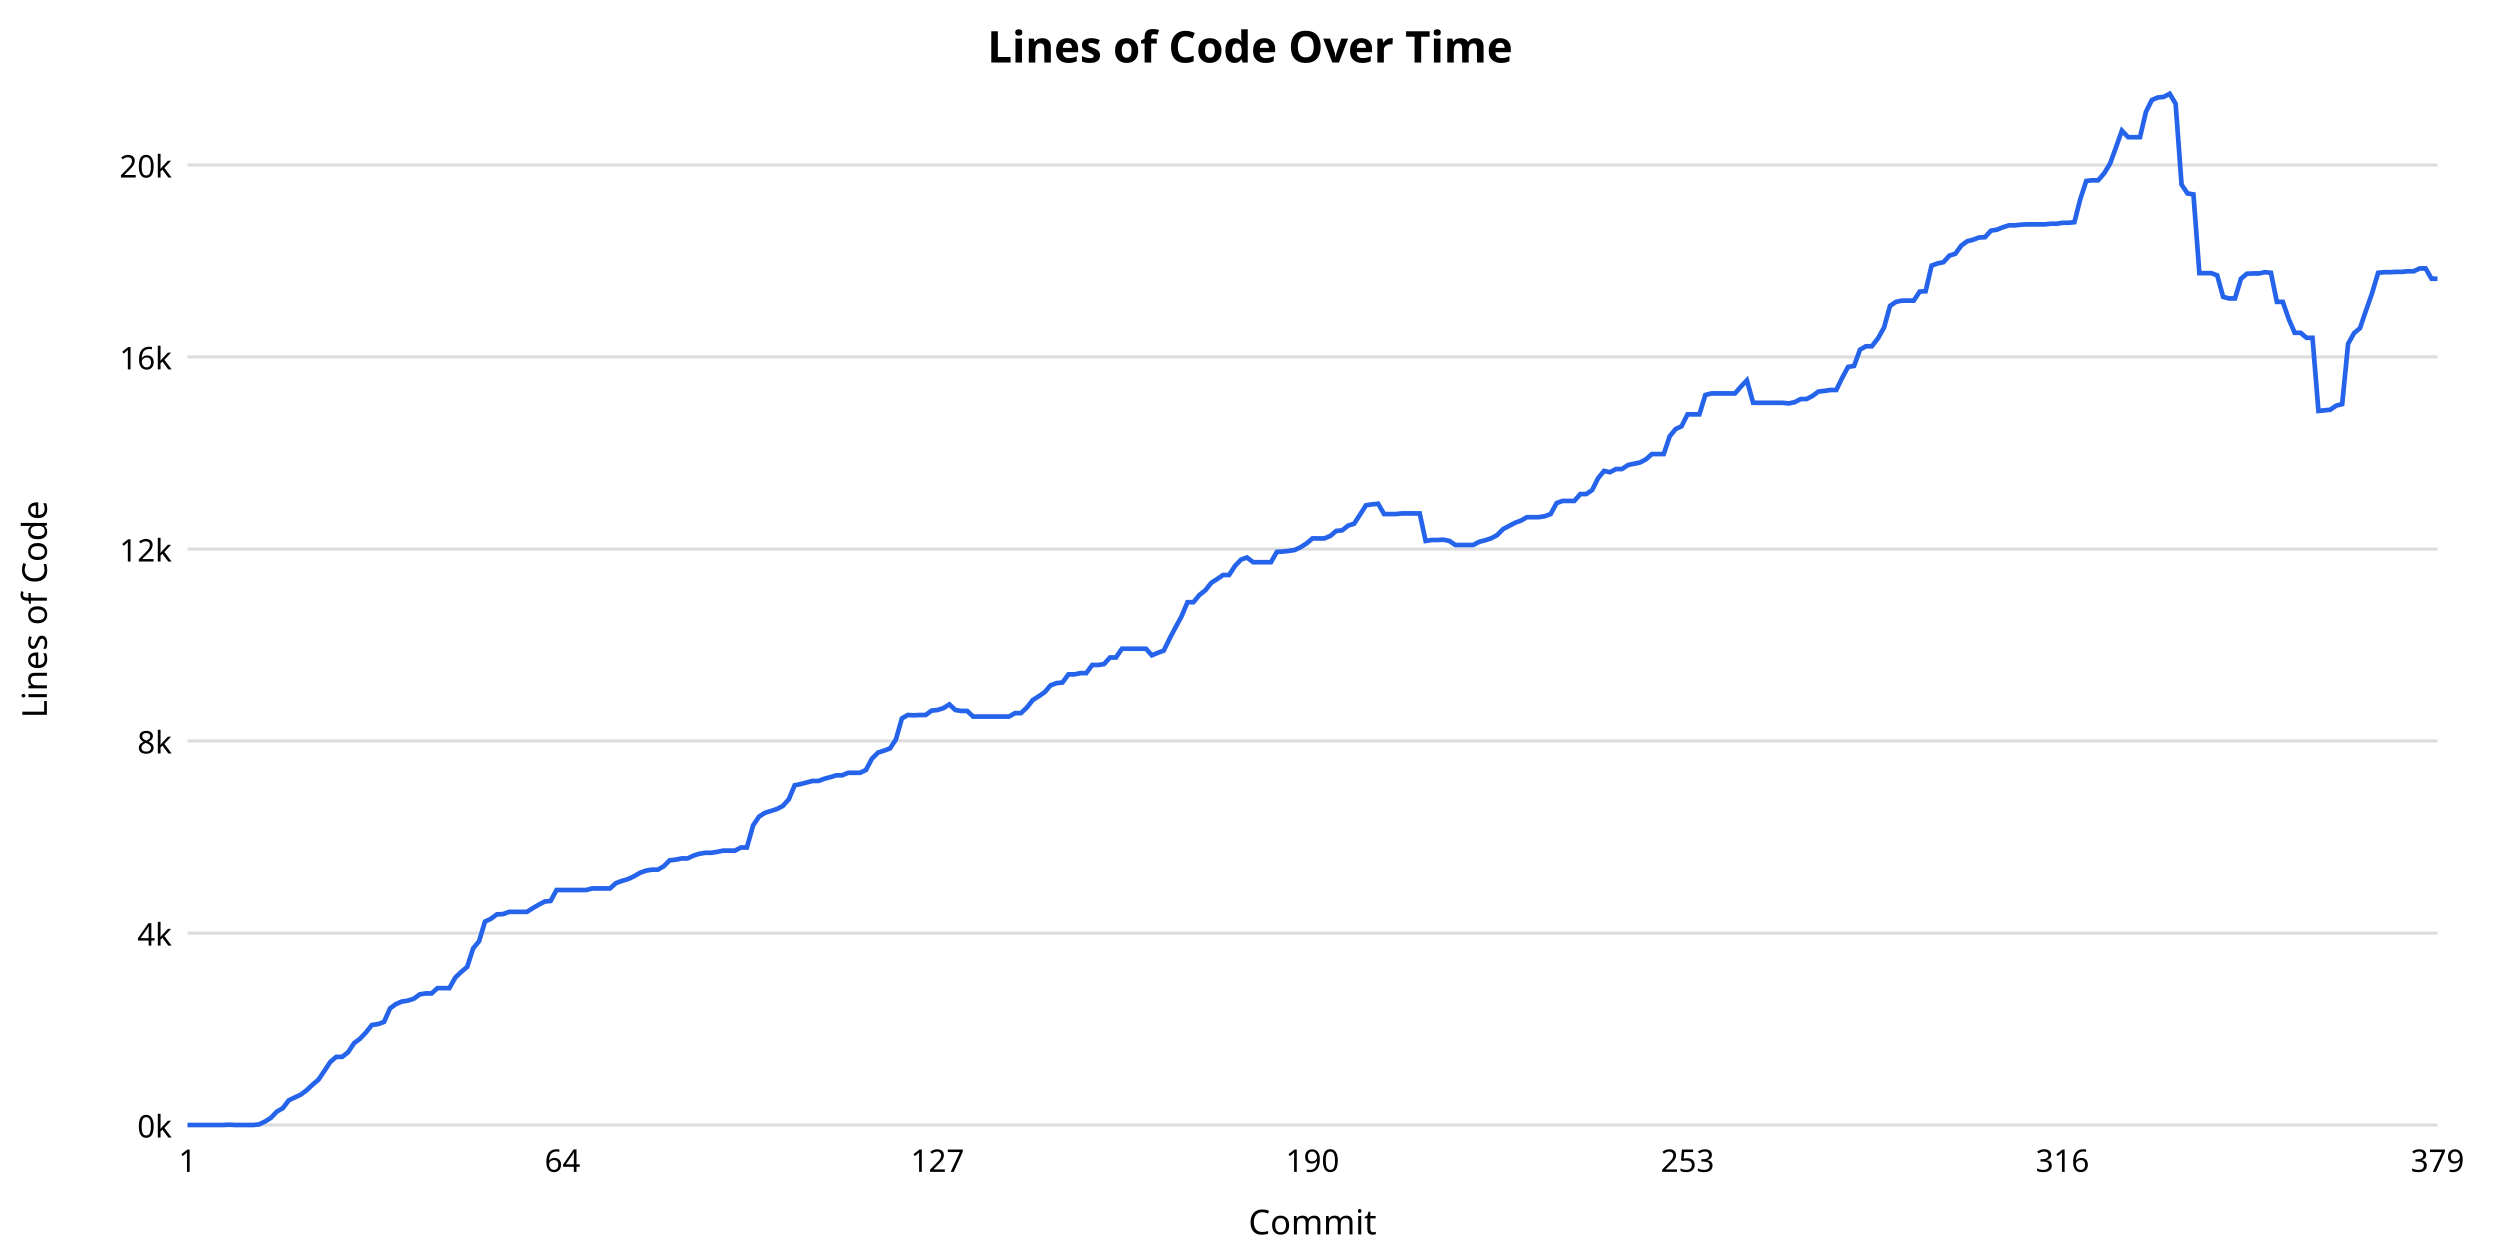
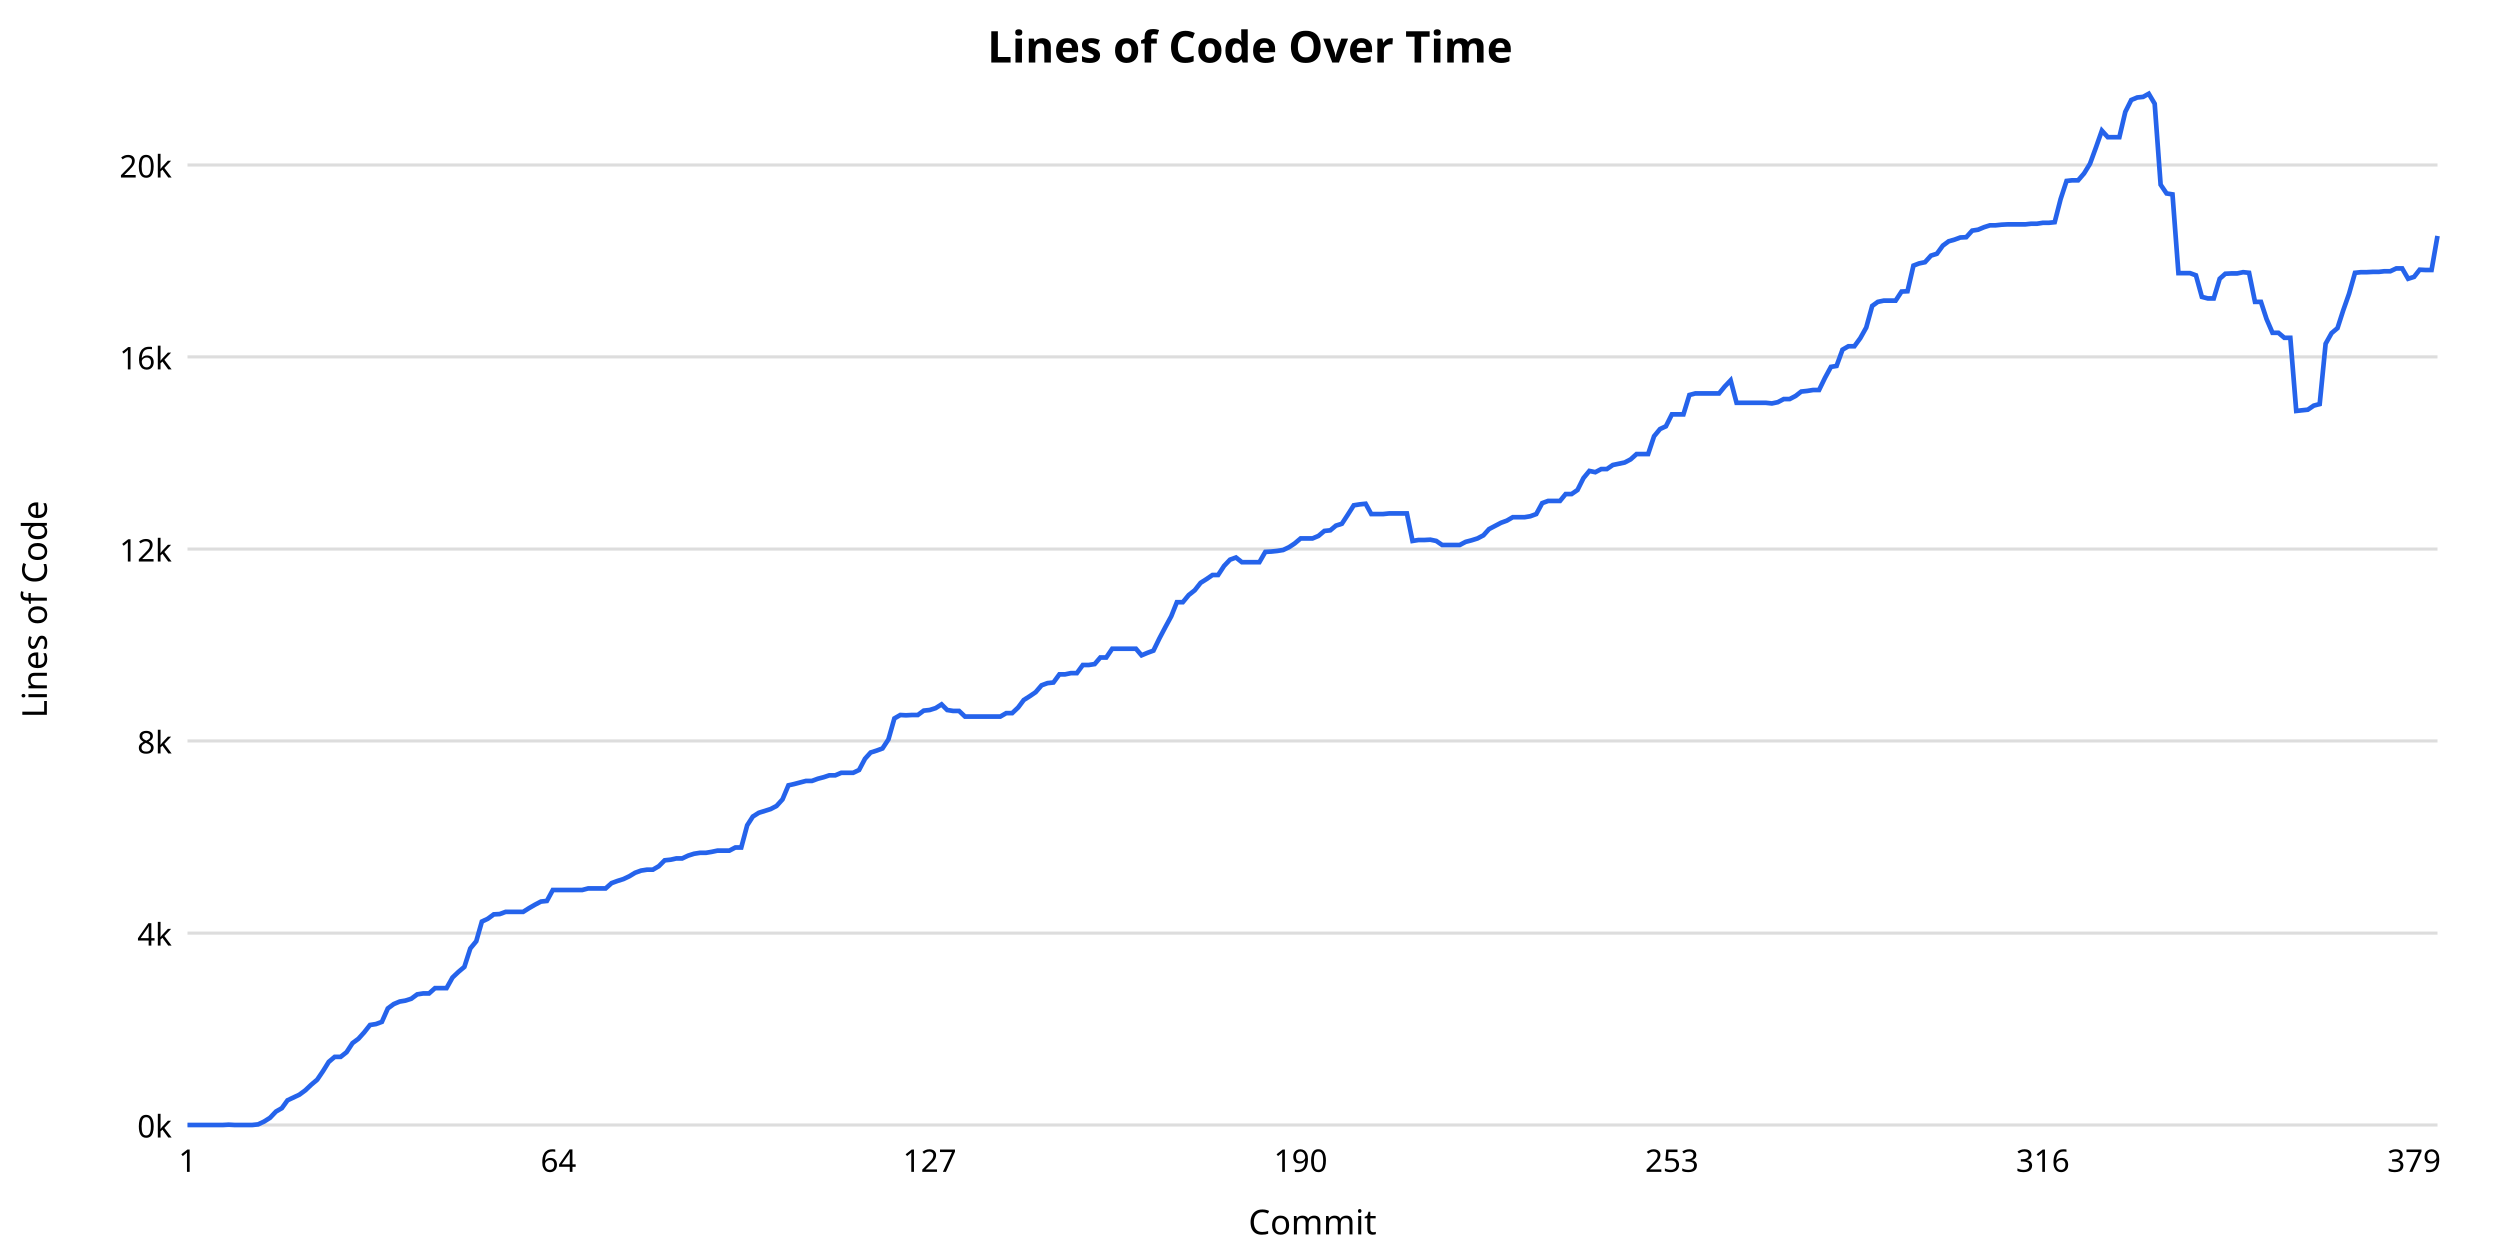
<svg xmlns="http://www.w3.org/2000/svg" width="800" height="400" style="background:#fff">
  <text x="400" y="20" font-family="sans-serif" font-size="14" text-anchor="middle" font-weight="bold">Lines of Code Over Time</text>
  <text x="420" y="395" font-family="sans-serif" font-size="11" text-anchor="middle">Commit</text>
  <text x="15" y="195" font-family="sans-serif" font-size="11" text-anchor="middle" transform="rotate(-90,15,195)">Lines of Code</text>
  <line x1="60" y1="360.0" x2="780" y2="360.0" stroke="#ddd" />
  <text x="55" y="364.0" font-family="sans-serif" font-size="10" text-anchor="end">0k</text>
  <line x1="60" y1="298.6" x2="780" y2="298.6" stroke="#ddd" />
  <text x="55" y="302.6" font-family="sans-serif" font-size="10" text-anchor="end">4k</text>
  <line x1="60" y1="237.1" x2="780" y2="237.1" stroke="#ddd" />
  <text x="55" y="241.1" font-family="sans-serif" font-size="10" text-anchor="end">8k</text>
  <line x1="60" y1="175.7" x2="780" y2="175.7" stroke="#ddd" />
  <text x="55" y="179.7" font-family="sans-serif" font-size="10" text-anchor="end">12k</text>
  <line x1="60" y1="114.2" x2="780" y2="114.2" stroke="#ddd" />
  <text x="55" y="118.2" font-family="sans-serif" font-size="10" text-anchor="end">16k</text>
  <line x1="60" y1="52.8" x2="780" y2="52.8" stroke="#ddd" />
  <text x="55" y="56.8" font-family="sans-serif" font-size="10" text-anchor="end">20k</text>
  <text x="60.0" y="375" font-family="sans-serif" font-size="10" text-anchor="middle">1</text>
-   <text x="180.0" y="375" font-family="sans-serif" font-size="10" text-anchor="middle">64</text>
-   <text x="300.0" y="375" font-family="sans-serif" font-size="10" text-anchor="middle">127</text>
-   <text x="420.0" y="375" font-family="sans-serif" font-size="10" text-anchor="middle">190</text>
-   <text x="540.0" y="375" font-family="sans-serif" font-size="10" text-anchor="middle">253</text>
-   <text x="660.0" y="375" font-family="sans-serif" font-size="10" text-anchor="middle">316</text>
-   <text x="780.0" y="375" font-family="sans-serif" font-size="10" text-anchor="middle">379</text>
-   <polyline fill="none" stroke="#2563eb" stroke-width="1.5" points="60.0,360.0 61.9,360.0 63.8,360.0 65.7,360.0 67.6,360.0 69.5,360.0 71.4,360.0 73.3,359.9 75.2,360.0 77.1,360.0 79.0,360.0 81.0,360.0 82.9,359.8 84.8,358.9 86.7,357.7 88.6,355.7 90.5,354.6 92.4,352.1 94.3,351.2 96.2,350.3 98.1,348.9 100.0,347.1 101.9,345.5 103.8,342.7 105.7,339.8 107.6,338.2 109.5,338.2 111.4,336.7 113.3,333.8 115.2,332.4 117.1,330.4 119.0,328.0 121.0,327.7 122.9,327.0 124.8,322.7 126.7,321.3 128.6,320.5 130.5,320.2 132.4,319.6 134.3,318.2 136.2,317.9 138.1,317.9 140.0,316.2 141.9,316.2 143.8,316.2 145.7,312.8 147.6,311.0 149.5,309.4 151.4,303.5 153.3,301.2 155.2,294.9 157.1,294.0 159.0,292.6 161.0,292.5 162.9,291.8 164.8,291.8 166.7,291.8 168.6,291.8 170.5,290.6 172.4,289.5 174.3,288.5 176.2,288.3 178.1,284.8 180.0,284.8 181.9,284.8 183.8,284.8 185.7,284.8 187.6,284.8 189.5,284.3 191.4,284.3 193.3,284.3 195.2,284.3 197.1,282.6 199.0,281.9 201.0,281.3 202.9,280.4 204.8,279.3 206.7,278.6 208.6,278.3 210.5,278.3 212.4,277.2 214.3,275.3 216.2,275.1 218.1,274.7 220.0,274.7 221.9,273.8 223.8,273.2 225.7,272.9 227.6,272.9 229.5,272.6 231.4,272.2 233.3,272.2 235.2,272.2 237.1,271.2 239.0,271.2 241.0,264.1 242.9,261.3 244.8,260.1 246.7,259.5 248.6,258.9 250.5,257.9 252.4,255.8 254.3,251.3 256.2,250.9 258.1,250.4 260.0,249.9 261.9,249.9 263.8,249.2 265.7,248.7 267.6,248.1 269.5,248.1 271.4,247.3 273.3,247.3 275.2,247.3 277.1,246.4 279.0,242.8 281.0,240.8 282.9,240.2 284.8,239.5 286.7,236.6 288.6,229.9 290.5,228.8 292.4,228.9 294.3,228.8 296.2,228.8 298.1,227.4 300.0,227.2 301.9,226.6 303.8,225.4 305.7,227.2 307.6,227.5 309.5,227.5 311.4,229.3 313.3,229.3 315.2,229.3 317.1,229.3 319.0,229.3 321.0,229.3 322.9,229.3 324.8,228.2 326.7,228.2 328.6,226.4 330.5,224.0 332.4,222.8 334.3,221.5 336.2,219.3 338.1,218.6 340.0,218.4 341.9,215.8 343.8,215.8 345.7,215.4 347.6,215.4 349.5,212.8 351.4,212.8 353.3,212.5 355.2,210.4 357.1,210.4 359.0,207.6 361.0,207.6 362.9,207.6 364.8,207.6 366.7,207.6 368.6,209.7 370.5,208.9 372.4,208.2 374.3,204.3 376.2,200.7 378.1,197.2 380.0,192.7 381.9,192.7 383.8,190.4 385.7,188.9 387.6,186.5 389.5,185.3 391.4,184.0 393.3,184.0 395.2,181.1 397.1,179.1 399.0,178.4 401.0,179.9 402.9,179.9 404.8,179.9 406.7,179.9 408.6,176.6 410.5,176.5 412.4,176.3 414.3,176.0 416.2,175.1 418.1,173.9 420.0,172.3 421.9,172.3 423.8,172.3 425.7,171.5 427.6,169.9 429.5,169.7 431.4,168.2 433.3,167.6 435.2,164.7 437.1,161.7 439.0,161.4 441.0,161.2 442.9,164.5 444.8,164.5 446.7,164.5 448.6,164.3 450.5,164.3 452.4,164.3 454.3,164.3 456.2,173.1 458.1,172.8 460.0,172.8 461.9,172.7 463.8,173.1 465.7,174.4 467.6,174.4 469.5,174.4 471.4,174.4 473.3,173.4 475.2,172.9 477.1,172.3 479.0,171.3 481.0,169.3 482.9,168.3 484.8,167.3 486.7,166.6 488.6,165.5 490.5,165.5 492.4,165.5 494.3,165.2 496.2,164.5 498.1,161.0 500.0,160.3 501.9,160.3 503.8,160.3 505.7,158.1 507.6,158.1 509.5,156.8 511.4,153.0 513.3,150.7 515.2,151.1 517.1,150.1 519.0,150.1 521.0,148.8 522.9,148.4 524.8,148.0 526.7,147.0 528.6,145.3 530.5,145.3 532.4,145.3 534.3,139.6 536.2,137.3 538.1,136.4 540.0,132.6 541.9,132.6 543.8,132.6 545.7,126.4 547.6,125.9 549.5,125.9 551.4,125.9 553.3,125.9 555.2,125.9 557.1,123.7 559.0,121.7 561.0,128.9 562.9,128.9 564.8,128.9 566.7,128.9 568.6,128.9 570.5,128.9 572.4,129.1 574.3,128.7 576.2,127.7 578.1,127.7 580.0,126.7 581.9,125.3 583.8,125.1 585.7,124.8 587.6,124.8 589.5,120.9 591.4,117.4 593.3,117.1 595.2,111.9 597.1,110.8 599.0,110.8 601.0,108.2 602.9,104.8 604.8,97.9 606.7,96.6 608.6,96.2 610.5,96.2 612.4,96.2 614.3,93.3 616.2,93.2 618.1,85.0 620.0,84.3 621.9,83.9 623.8,81.8 625.7,81.2 627.6,78.6 629.5,77.2 631.4,76.7 633.3,76.0 635.2,75.9 637.1,73.8 639.0,73.5 641.0,72.7 642.9,72.1 644.8,72.1 646.7,71.9 648.6,71.8 650.5,71.8 652.4,71.8 654.3,71.8 656.2,71.6 658.1,71.6 660.0,71.3 661.9,71.3 663.8,71.1 665.7,63.7 667.6,57.9 669.5,57.7 671.4,57.7 673.3,55.5 675.2,52.4 677.1,47.2 679.0,41.8 681.0,43.9 682.9,43.9 684.8,43.9 686.7,35.8 688.6,32.0 690.5,31.2 692.4,31.0 694.3,30.0 696.2,33.2 698.1,59.1 700.0,61.9 701.9,62.2 703.8,87.4 705.7,87.4 707.6,87.4 709.5,88.1 711.4,95.0 713.3,95.5 715.2,95.5 717.1,89.2 719.0,87.6 721.0,87.5 722.9,87.5 724.8,87.1 726.7,87.3 728.6,96.6 730.5,96.6 732.4,102.1 734.3,106.5 736.2,106.5 738.1,108.1 740.0,108.1 741.9,131.5 743.8,131.3 745.7,131.1 747.6,129.8 749.5,129.3 751.4,110.0 753.3,106.6 755.2,105.0 757.1,99.4 759.0,94.0 761.0,87.3 762.9,87.1 764.8,87.1 766.7,87.0 768.6,87.0 770.5,86.8 772.4,86.8 774.3,85.9 776.2,85.9 778.1,89.2 780.0,89.2 " />
+   <text x="178.7" y="375" font-family="sans-serif" font-size="10" text-anchor="middle">64</text>
+   <text x="297.5" y="375" font-family="sans-serif" font-size="10" text-anchor="middle">127</text>
+   <text x="416.2" y="375" font-family="sans-serif" font-size="10" text-anchor="middle">190</text>
+   <text x="535.0" y="375" font-family="sans-serif" font-size="10" text-anchor="middle">253</text>
+   <text x="653.7" y="375" font-family="sans-serif" font-size="10" text-anchor="middle">316</text>
+   <text x="772.5" y="375" font-family="sans-serif" font-size="10" text-anchor="middle">379</text>
+   <polyline fill="none" stroke="#2563eb" stroke-width="1.5" points="60.0,360.0 61.9,360.0 63.8,360.0 65.7,360.0 67.5,360.0 69.4,360.0 71.3,360.0 73.2,359.9 75.1,360.0 77.0,360.0 78.8,360.0 80.7,360.0 82.6,359.8 84.5,358.9 86.4,357.7 88.3,355.7 90.2,354.6 92.0,352.1 93.9,351.2 95.8,350.3 97.7,348.9 99.6,347.1 101.5,345.5 103.4,342.7 105.2,339.8 107.1,338.2 109.0,338.2 110.9,336.7 112.8,333.8 114.7,332.4 116.5,330.4 118.4,328.0 120.3,327.7 122.2,327.0 124.1,322.7 126.0,321.3 127.9,320.5 129.7,320.2 131.6,319.6 133.5,318.2 135.4,317.9 137.3,317.9 139.2,316.2 141.0,316.2 142.9,316.2 144.8,312.8 146.7,311.0 148.6,309.4 150.5,303.5 152.4,301.2 154.2,294.9 156.1,294.0 158.0,292.6 159.9,292.5 161.8,291.8 163.7,291.8 165.5,291.8 167.4,291.8 169.3,290.6 171.2,289.5 173.1,288.5 175.0,288.3 176.9,284.8 178.7,284.8 180.6,284.8 182.5,284.8 184.4,284.8 186.3,284.8 188.2,284.3 190.1,284.3 191.9,284.3 193.8,284.3 195.7,282.6 197.6,281.9 199.5,281.3 201.4,280.4 203.2,279.3 205.1,278.6 207.0,278.3 208.9,278.3 210.8,277.2 212.7,275.3 214.6,275.1 216.4,274.7 218.3,274.7 220.2,273.8 222.1,273.2 224.0,272.9 225.9,272.9 227.7,272.6 229.6,272.2 231.5,272.2 233.4,272.2 235.3,271.2 237.2,271.2 239.1,264.1 240.9,261.3 242.8,260.1 244.7,259.5 246.6,258.9 248.5,257.9 250.4,255.8 252.3,251.3 254.1,250.9 256.0,250.4 257.9,249.9 259.8,249.9 261.7,249.2 263.6,248.7 265.4,248.1 267.3,248.1 269.2,247.3 271.1,247.3 273.0,247.3 274.9,246.4 276.8,242.8 278.6,240.8 280.5,240.2 282.4,239.5 284.3,236.6 286.2,229.9 288.1,228.8 289.9,228.9 291.8,228.8 293.7,228.8 295.6,227.4 297.5,227.2 299.4,226.6 301.3,225.4 303.1,227.2 305.0,227.5 306.9,227.5 308.8,229.3 310.7,229.3 312.6,229.3 314.5,229.3 316.3,229.3 318.2,229.3 320.1,229.3 322.0,228.2 323.9,228.2 325.8,226.4 327.6,224.0 329.5,222.8 331.4,221.5 333.3,219.3 335.2,218.6 337.1,218.4 339.0,215.8 340.8,215.8 342.7,215.4 344.6,215.4 346.5,212.8 348.4,212.8 350.3,212.5 352.1,210.4 354.0,210.4 355.9,207.6 357.8,207.6 359.7,207.6 361.6,207.6 363.5,207.6 365.3,209.7 367.2,208.9 369.1,208.2 371.0,204.3 372.9,200.7 374.8,197.2 376.6,192.7 378.5,192.7 380.4,190.4 382.3,188.9 384.2,186.5 386.1,185.3 388.0,184.0 389.8,184.0 391.7,181.1 393.6,179.1 395.5,178.4 397.4,179.9 399.3,179.9 401.2,179.9 403.0,179.9 404.9,176.6 406.8,176.5 408.7,176.3 410.6,176.0 412.5,175.1 414.3,173.9 416.2,172.3 418.1,172.3 420.0,172.3 421.9,171.5 423.8,169.9 425.7,169.7 427.5,168.2 429.4,167.6 431.3,164.7 433.2,161.7 435.1,161.4 437.0,161.2 438.8,164.5 440.7,164.5 442.6,164.5 444.5,164.3 446.4,164.3 448.3,164.3 450.2,164.3 452.0,173.1 453.9,172.8 455.8,172.8 457.7,172.7 459.6,173.1 461.5,174.4 463.4,174.4 465.2,174.4 467.1,174.4 469.0,173.4 470.9,172.9 472.8,172.3 474.7,171.3 476.5,169.3 478.4,168.3 480.3,167.3 482.2,166.6 484.1,165.5 486.0,165.5 487.9,165.5 489.7,165.2 491.6,164.5 493.5,161.0 495.4,160.3 497.3,160.3 499.2,160.3 501.0,158.1 502.9,158.1 504.8,156.8 506.7,153.0 508.6,150.7 510.5,151.1 512.4,150.1 514.2,150.1 516.1,148.8 518.0,148.4 519.9,148.0 521.8,147.0 523.7,145.3 525.5,145.3 527.4,145.3 529.3,139.6 531.2,137.3 533.1,136.4 535.0,132.6 536.9,132.6 538.7,132.6 540.6,126.4 542.5,125.9 544.4,125.9 546.3,125.9 548.2,125.9 550.1,125.9 551.9,123.7 553.8,121.7 555.7,128.9 557.6,128.9 559.5,128.9 561.4,128.9 563.2,128.9 565.1,128.9 567.0,129.1 568.9,128.7 570.8,127.7 572.7,127.7 574.6,126.7 576.4,125.3 578.3,125.1 580.2,124.8 582.1,124.8 584.0,120.9 585.9,117.4 587.7,117.1 589.6,111.9 591.5,110.8 593.4,110.8 595.3,108.2 597.2,104.8 599.1,97.9 600.9,96.6 602.8,96.2 604.7,96.2 606.6,96.2 608.5,93.3 610.4,93.2 612.3,85.0 614.1,84.3 616.0,83.9 617.9,81.8 619.8,81.2 621.7,78.6 623.6,77.2 625.4,76.7 627.3,76.0 629.2,75.9 631.1,73.8 633.0,73.5 634.9,72.7 636.8,72.1 638.6,72.1 640.5,71.9 642.4,71.8 644.3,71.8 646.2,71.8 648.1,71.8 649.9,71.6 651.8,71.6 653.7,71.3 655.6,71.3 657.5,71.1 659.4,63.7 661.3,57.9 663.1,57.7 665.0,57.7 666.9,55.5 668.8,52.4 670.7,47.2 672.6,41.8 674.5,43.9 676.3,43.9 678.2,43.9 680.1,35.8 682.0,32.0 683.9,31.2 685.8,31.0 687.6,30.0 689.5,33.2 691.4,59.1 693.3,61.9 695.2,62.2 697.1,87.4 699.0,87.4 700.8,87.4 702.7,88.1 704.6,95.0 706.5,95.5 708.4,95.5 710.3,89.2 712.1,87.6 714.0,87.5 715.9,87.5 717.8,87.1 719.7,87.3 721.6,96.6 723.5,96.6 725.3,102.1 727.2,106.5 729.1,106.5 731.0,108.1 732.9,108.1 734.8,131.5 736.6,131.3 738.5,131.1 740.4,129.8 742.3,129.3 744.2,110.0 746.1,106.6 748.0,105.0 749.8,99.4 751.7,94.0 753.6,87.3 755.5,87.1 757.4,87.1 759.3,87.0 761.2,87.0 763.0,86.8 764.9,86.8 766.8,85.9 768.7,85.9 770.6,89.2 772.5,88.6 774.3,86.3 776.2,86.4 778.1,86.4 780.0,75.5 " />
</svg>
